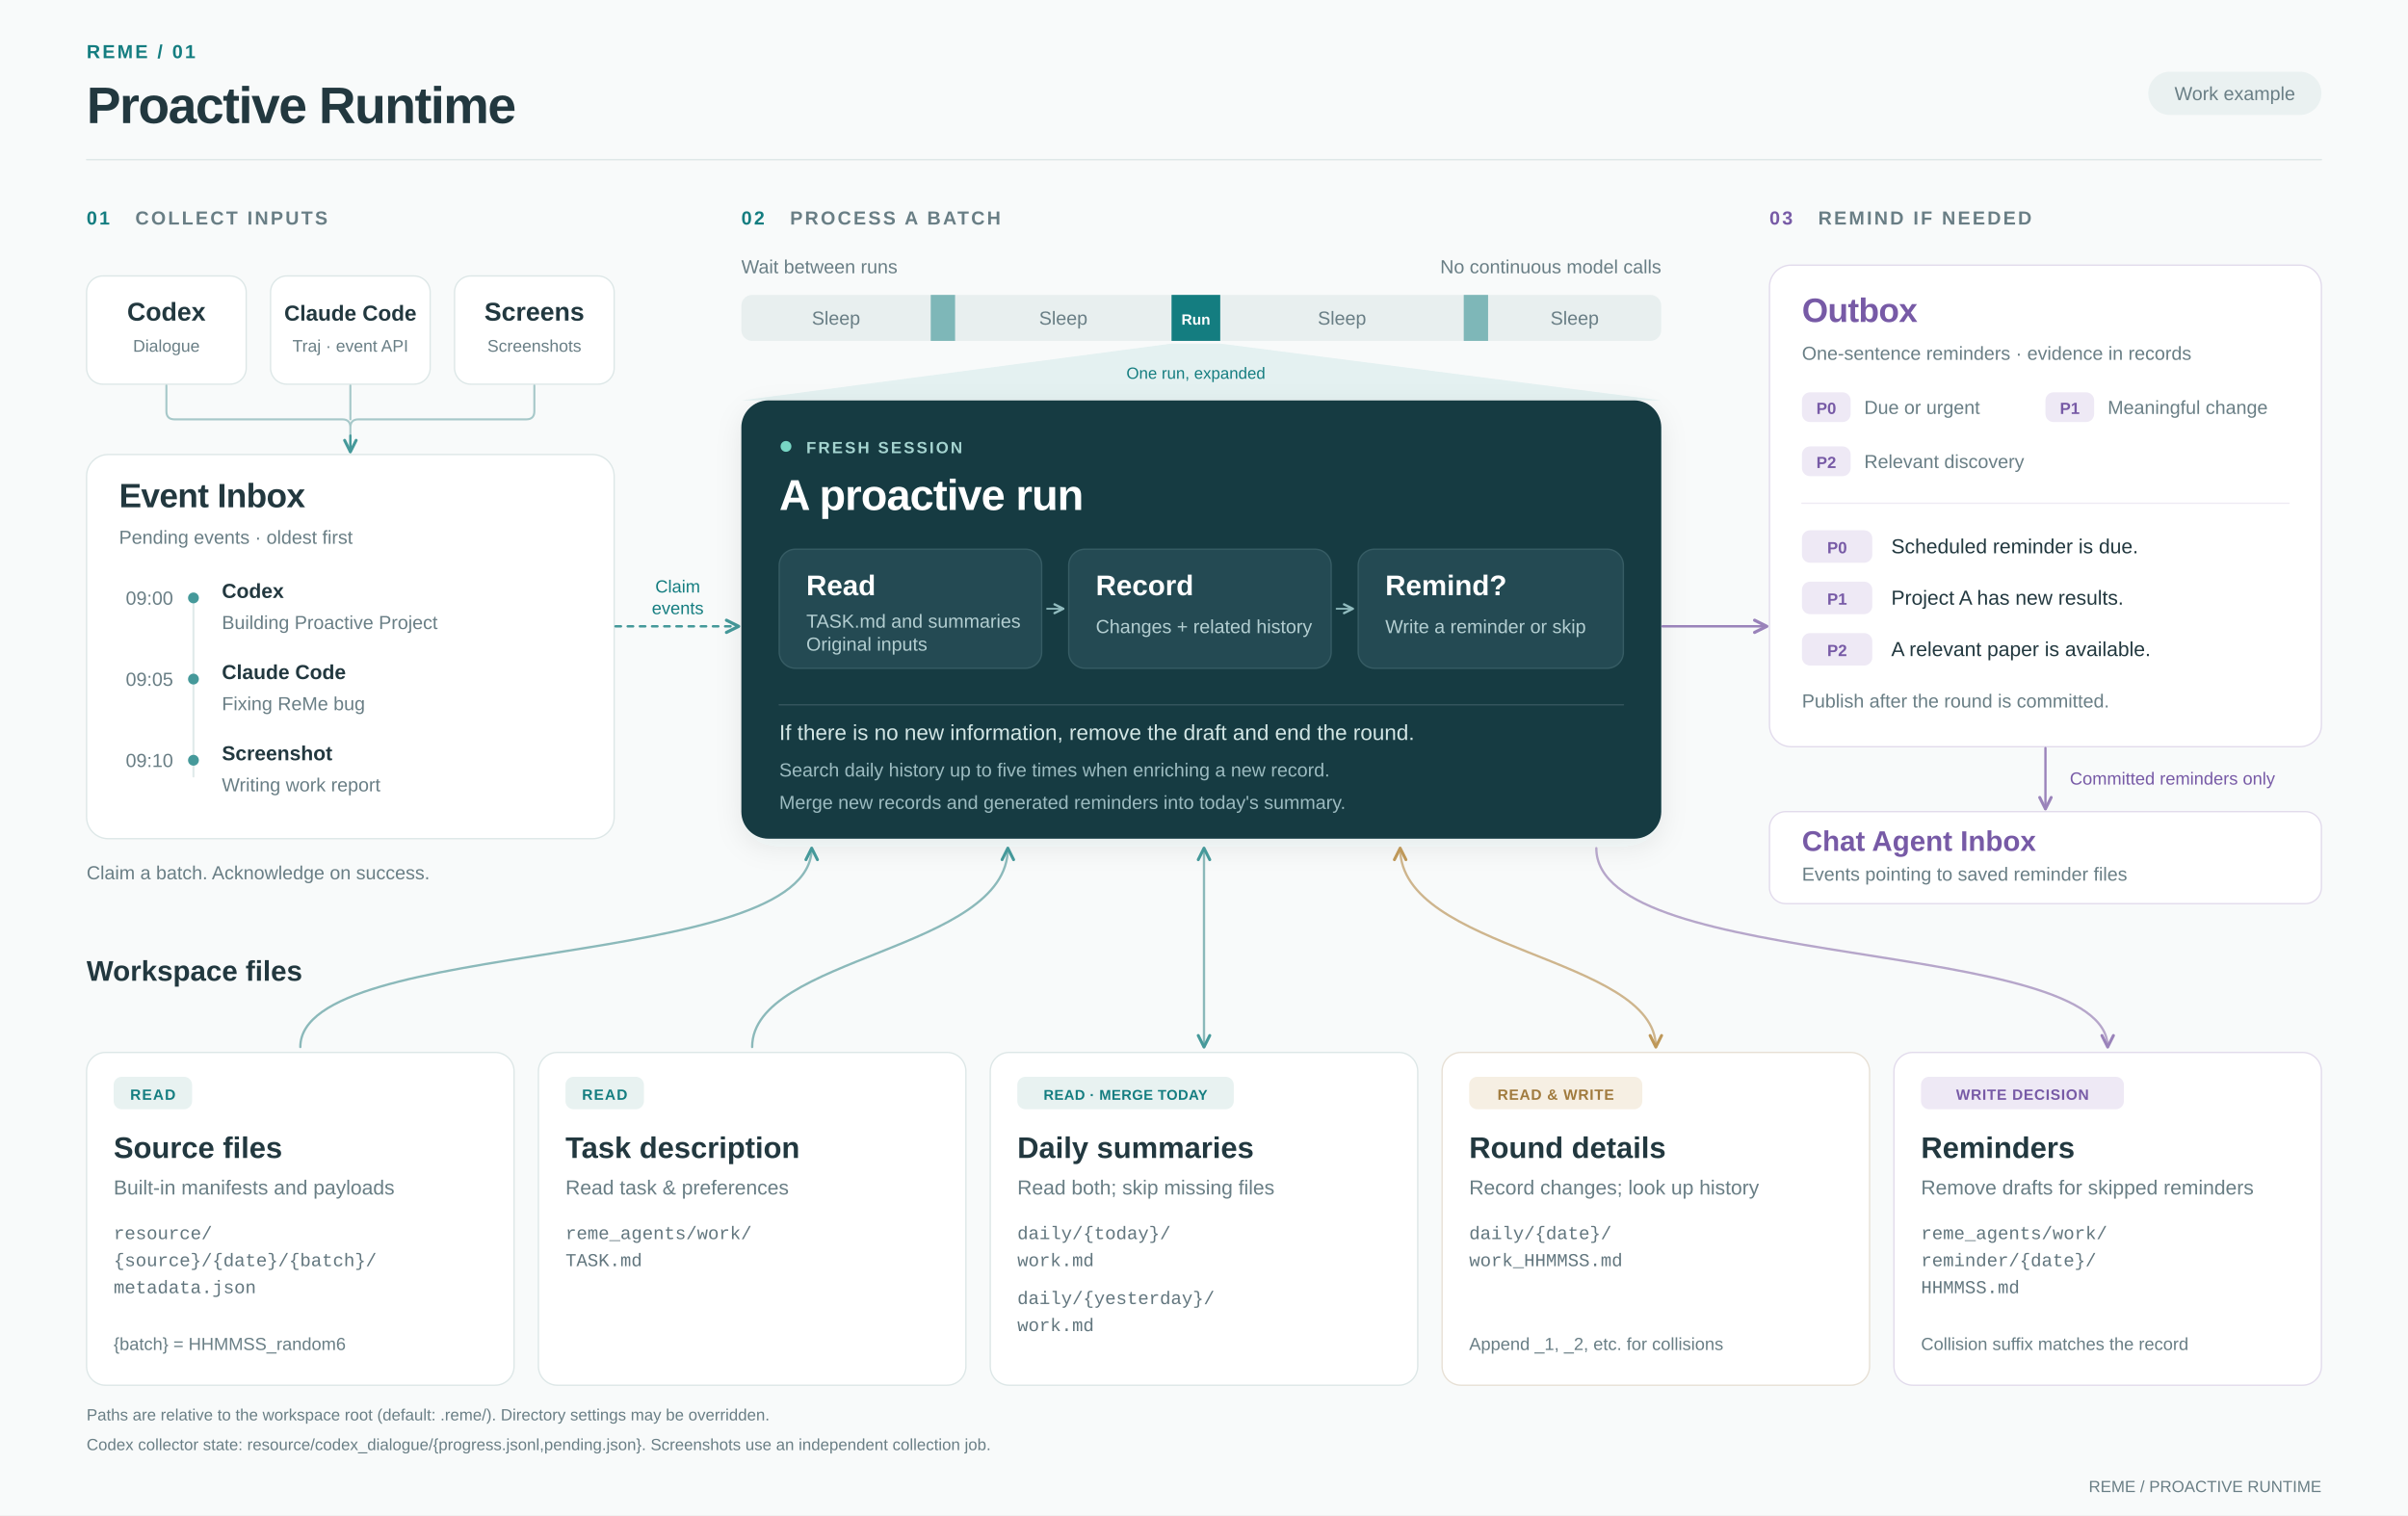
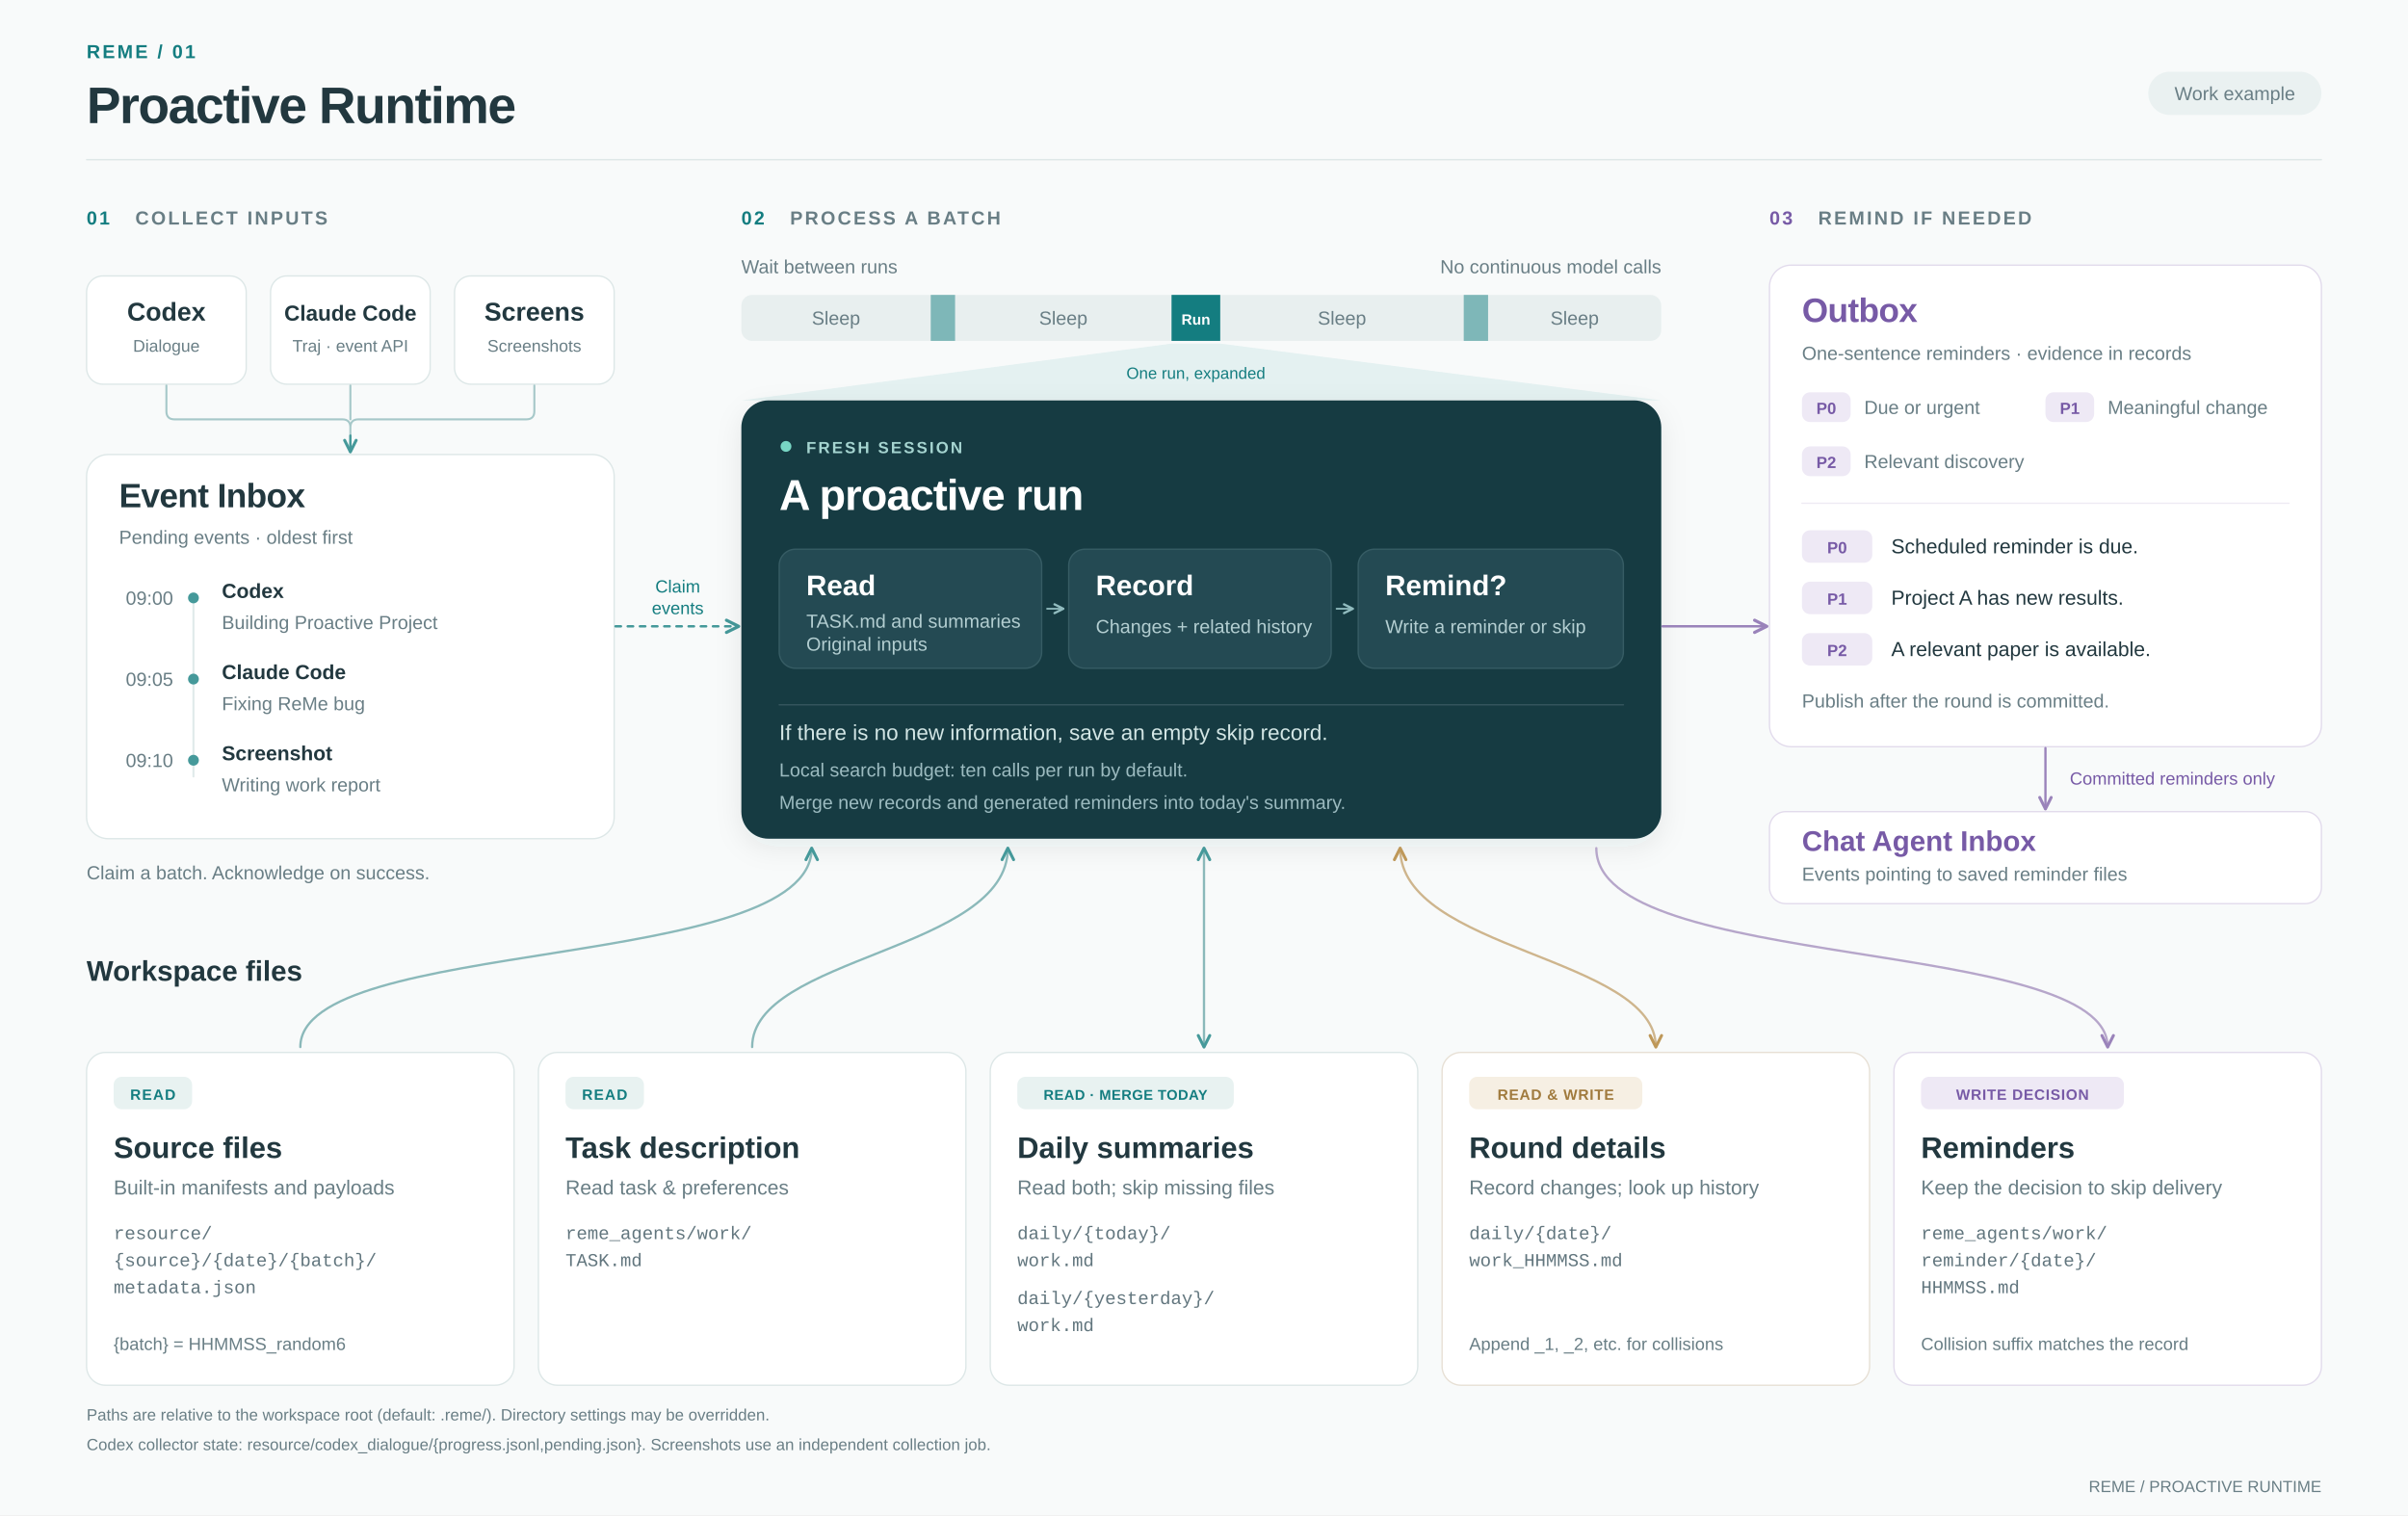
<svg xmlns="http://www.w3.org/2000/svg" width="1780" height="1120" viewBox="0 0 1780 1120" role="img" aria-labelledby="title desc">
  <defs>
    <style>
      text { font-family: -apple-system, BlinkMacSystemFont, 'Segoe UI', Arial, sans-serif; fill: #22383F; }
      .title { font-size: 38px; font-weight: 700; letter-spacing: -1px; }
      .section { font-size: 14px; font-weight: 600; letter-spacing: 1.6px; }
      .heading { font-size: 25px; font-weight: 650; letter-spacing: -.4px; }
      .body { font-size: 16px; }
      .small { font-size: 14px; }
      .muted { fill: #697E85; }
      .teal { fill: #147D80; }
      .purple { fill: #775AA6; }
      .file { font-family: 'SFMono-Regular', Consolas, 'Liberation Mono', monospace; font-size: 13.5px; fill: #62767E; }
      .line { fill: none; stroke-linecap: round; stroke-linejoin: round; }
      .white { fill: #FFFFFF; }
    </style>
    <marker id="teal" markerWidth="7" markerHeight="7" refX="6" refY="3.5" orient="auto-start-reverse">
      <path d="M1 1L6 3.5L1 6" fill="none" stroke="#45999A" stroke-width="1.3" stroke-linecap="round" stroke-linejoin="round" />
    </marker>
    <marker id="purple" markerWidth="7" markerHeight="7" refX="6" refY="3.5" orient="auto-start-reverse">
      <path d="M1 1L6 3.5L1 6" fill="none" stroke="#9A83BA" stroke-width="1.3" stroke-linecap="round" stroke-linejoin="round" />
    </marker>
    <marker id="gold" markerWidth="7" markerHeight="7" refX="6" refY="3.5" orient="auto-start-reverse">
      <path d="M1 1L6 3.5L1 6" fill="none" stroke="#BE9859" stroke-width="1.3" stroke-linecap="round" stroke-linejoin="round" />
    </marker>
    <marker id="light" markerWidth="7" markerHeight="7" refX="6" refY="3.5" orient="auto">
      <path d="M1 1L6 3.5L1 6" fill="none" stroke="#91BCBF" stroke-width="1.3" stroke-linecap="round" stroke-linejoin="round" />
    </marker>
    <filter id="shadow" x="-10%" y="-10%" width="120%" height="125%">
      <feDropShadow dx="0" dy="6" stdDeviation="10" flood-color="#173A42" flood-opacity=".08" />
    </filter>
  </defs>
  <rect width="1780" height="1120" fill="#F8FAFA" />
  <text x="64" y="43" class="section teal">REME / 01</text>
  <text x="64" y="91" class="title">Proactive Runtime</text>
  <rect x="1588" y="53" width="128" height="32" rx="16" fill="#EAF1F1" />
  <text x="1652" y="74" class="small muted" text-anchor="middle">Work example</text>
  <path d="M64 118H1716" class="line" stroke="#DFE8E8" />
  <g data-role="section-headings">
    <text x="64" y="166" class="section teal">01</text>
    <text x="100" y="166" class="section muted">COLLECT INPUTS</text>
    <text x="548" y="166" class="section teal">02</text>
    <text x="584" y="166" class="section muted">PROCESS A BATCH</text>
    <text x="1308" y="166" class="section purple">03</text>
    <text x="1344" y="166" class="section muted">REMIND IF NEEDED</text>
  </g>
  <g data-role="input-sources">
    <g data-box="64,204,118,80">
      <rect x="64" y="204" width="118" height="80" rx="12" fill="#FFFFFF" stroke="#DDE7E7" />
      <text x="123" y="237" font-size="19" font-weight="650" text-anchor="middle">Codex</text>
      <text x="123" y="260" font-size="12.5" class="muted" text-anchor="middle">Dialogue</text>
    </g>
    <g data-box="200,204,118,80">
      <rect x="200" y="204" width="118" height="80" rx="12" fill="#FFFFFF" stroke="#DDE7E7" />
      <text x="259" y="237" font-size="16" font-weight="650" text-anchor="middle">Claude Code</text>
      <text x="259" y="260" font-size="12.5" class="muted" text-anchor="middle">Traj · event API</text>
    </g>
    <g data-box="336,204,118,80">
      <rect x="336" y="204" width="118" height="80" rx="12" fill="#FFFFFF" stroke="#DDE7E7" />
      <text x="395" y="237" font-size="19" font-weight="650" text-anchor="middle">Screens</text>
      <text x="395" y="260" font-size="12.5" class="muted" text-anchor="middle">Screenshots</text>
    </g>
    <path d="M123 285V304Q123 310 129 310H253Q259 310 259 316V334M395 285V304Q395 310 389 310H265Q259 310 259 316M259 285V310" class="line" stroke="#A6C8C9" stroke-width="1.5" />
    <path d="M259 322V334" class="line" stroke="#45999A" stroke-width="1.7" marker-end="url(#teal)" />
  </g>
  <g data-role="event-inbox" data-box="64,336,390,284">
    <rect x="64" y="336" width="390" height="284" rx="16" fill="#FFFFFF" stroke="#DDE7E7" />
    <text x="88" y="375" class="heading">Event Inbox</text>
    <text x="88" y="402" class="small muted">Pending events · oldest first</text>
    <path d="M143 441V574" class="line" stroke="#E0EAEA" stroke-width="1.5" />
    <g data-role="inbox-event">
      <text x="128" y="447" class="small muted" text-anchor="end">09:00</text>
      <circle cx="143" cy="442" r="4" fill="#45999A" />
      <text x="164" y="442" font-size="15" font-weight="650">Codex</text>
      <text x="164" y="465" class="small muted">Building Proactive Project</text>
    </g>
    <g data-role="inbox-event">
      <text x="128" y="507" class="small muted" text-anchor="end">09:05</text>
      <circle cx="143" cy="502" r="4" fill="#45999A" />
      <text x="164" y="502" font-size="15" font-weight="650">Claude Code</text>
      <text x="164" y="525" class="small muted">Fixing ReMe bug</text>
    </g>
    <g data-role="inbox-event">
      <text x="128" y="567" class="small muted" text-anchor="end">09:10</text>
      <circle cx="143" cy="562" r="4" fill="#45999A" />
      <text x="164" y="562" font-size="15" font-weight="650">Screenshot</text>
      <text x="164" y="585" class="small muted">Writing work report</text>
    </g>
  </g>
  <text x="64" y="650" class="small muted">Claim a batch. Acknowledge on success.</text>
  <g data-role="inbox-to-run">
    <path d="M455 463H546" class="line" stroke="#45999A" stroke-width="1.8" stroke-dasharray="4 5" marker-end="url(#teal)" />
    <text x="501" y="438" font-size="13" class="teal" text-anchor="middle">Claim</text>
    <text x="501" y="454" font-size="13" class="teal" text-anchor="middle">events</text>
  </g>
  <g data-role="segmented-run-cycle">
    <text x="548" y="202" class="small muted">Wait between runs</text>
    <text x="1228" y="202" class="small muted" text-anchor="end">No continuous model calls</text>
    <rect x="548" y="218" width="680" height="34" rx="8" fill="#E8EFEF" />
    <rect x="688" y="218" width="18" height="34" fill="#7EB7B8" />
    <rect x="866" y="218" width="36" height="34" fill="#147D80" data-role="selected-run" />
    <rect x="1082" y="218" width="18" height="34" fill="#7EB7B8" />
    <text x="618" y="240" class="small muted" text-anchor="middle">Sleep</text>
    <text x="786" y="240" class="small muted" text-anchor="middle">Sleep</text>
    <text x="884" y="240" font-size="11" font-weight="600" class="white" text-anchor="middle">Run</text>
    <text x="992" y="240" class="small muted" text-anchor="middle">Sleep</text>
    <text x="1164" y="240" class="small muted" text-anchor="middle">Sleep</text>
  </g>
  <g data-role="expanded-run">
    <path d="M866 254L548 296H1228L902 254Z" fill="#D9ECEC" fill-opacity=".65" />
    <text x="884" y="280" font-size="12" class="teal" text-anchor="middle">One run, expanded</text>
  </g>
  <g data-role="proactive-run" data-box="548,296,680,324">
    <rect x="548" y="296" width="680" height="324" rx="20" fill="#183A43" filter="url(#shadow)" />
    <circle cx="581" cy="330" r="4" fill="#78D6C4" />
    <text x="596" y="335" font-size="12" font-weight="600" letter-spacing="1.5" style="fill:#A5D4D0">FRESH SESSION</text>
    <text x="576" y="377" font-size="32" font-weight="650" letter-spacing="-.6" class="white">A proactive run</text>
    <g data-box="576,406,194,88">
      <rect x="576" y="406" width="194" height="88" rx="12" fill="#244A53" stroke="#365C64" />
      <text x="596" y="440" font-size="21" font-weight="600" class="white">Read</text>
      <text x="596" y="464" class="small" style="fill:#B3CED1">TASK.md and summaries<tspan x="596" dy="17">Original inputs</tspan>
      </text>
    </g>
    <g data-box="790,406,194,88">
      <rect x="790" y="406" width="194" height="88" rx="12" fill="#244A53" stroke="#365C64" />
      <text x="810" y="440" font-size="21" font-weight="600" class="white">Record</text>
      <text x="810" y="468" class="small" style="fill:#B3CED1">Changes + related history</text>
    </g>
    <g data-box="1004,406,196,88">
      <rect x="1004" y="406" width="196" height="88" rx="12" fill="#244A53" stroke="#365C64" />
      <text x="1024" y="440" font-size="21" font-weight="600" class="white">Remind?</text>
      <text x="1024" y="468" class="small" style="fill:#B3CED1">Write a reminder or skip</text>
    </g>
    <path d="M774 450H786" class="line" stroke="#91BCBF" stroke-width="1.3" marker-end="url(#light)" />
    <path d="M988 450H1000" class="line" stroke="#91BCBF" stroke-width="1.3" marker-end="url(#light)" />
    <path d="M576 521H1200" class="line" stroke="#36565E" />
-     <text x="576" y="547" class="body" style="fill:#D3E6E5">If there is no new information, remove the draft and end the round.</text>
-     <text x="576" y="574" class="small" style="fill:#9CBBC0">Search daily history up to five times when enriching a new record.</text>
+     <text x="576" y="547" class="body" style="fill:#D3E6E5">If there is no new information, save an empty skip record.</text>
+     <text x="576" y="574" class="small" style="fill:#9CBBC0">Local search budget: ten calls per run by default.</text>
    <text x="576" y="598" class="small" style="fill:#9CBBC0">Merge new records and generated reminders into today's summary.</text>
  </g>
  <path data-role="run-to-outbox" d="M1229 463H1306" class="line" stroke="#9A83BA" stroke-width="1.8" marker-end="url(#purple)" />
  <g data-role="outbox-examples" data-box="1308,196,408,356">
    <rect x="1308" y="196" width="408" height="356" rx="16" fill="#FFFFFF" stroke="#E2DBEC" />
    <text x="1332" y="238" class="heading purple">Outbox</text>
    <text x="1332" y="266" class="small muted">One-sentence reminders · evidence in records</text>
    <g data-role="reminder-types">
      <rect x="1332" y="290" width="36" height="22" rx="6" fill="#EEE9F5" />
      <text x="1350" y="306" font-size="12" font-weight="600" class="purple" text-anchor="middle">P0</text>
      <text x="1378" y="306" class="small muted">Due or urgent</text>
      <rect x="1512" y="290" width="36" height="22" rx="6" fill="#EEE9F5" />
      <text x="1530" y="306" font-size="12" font-weight="600" class="purple" text-anchor="middle">P1</text>
      <text x="1558" y="306" class="small muted">Meaningful change</text>
      <rect x="1332" y="330" width="36" height="22" rx="6" fill="#EEE9F5" />
      <text x="1350" y="346" font-size="12" font-weight="600" class="purple" text-anchor="middle">P2</text>
      <text x="1378" y="346" class="small muted">Relevant discovery</text>
    </g>
    <path d="M1332 372H1692" class="line" stroke="#EEEAF3" />
    <g data-role="reminder-example">
      <rect x="1332" y="392" width="52" height="24" rx="6" fill="#EEE9F5" />
      <text x="1358" y="409" font-size="12" font-weight="600" class="purple" text-anchor="middle">P0</text>
      <text x="1398" y="409" font-size="15">Scheduled reminder is due.</text>
    </g>
    <g data-role="reminder-example">
      <rect x="1332" y="430" width="52" height="24" rx="6" fill="#EEE9F5" />
      <text x="1358" y="447" font-size="12" font-weight="600" class="purple" text-anchor="middle">P1</text>
      <text x="1398" y="447" font-size="15">Project A has new results.</text>
    </g>
    <g data-role="reminder-example">
      <rect x="1332" y="468" width="52" height="24" rx="6" fill="#EEE9F5" />
      <text x="1358" y="485" font-size="12" font-weight="600" class="purple" text-anchor="middle">P2</text>
      <text x="1398" y="485" font-size="15">A relevant paper is available.</text>
    </g>
    <text x="1332" y="523" class="small muted">Publish after the round is committed.</text>
  </g>
  <path d="M1512 553V598" class="line" stroke="#9A83BA" stroke-width="1.7" marker-end="url(#purple)" />
  <text x="1530" y="580" font-size="13" class="purple">Committed reminders only</text>
  <g data-role="chat-inbox" data-box="1308,600,408,68">
    <rect x="1308" y="600" width="408" height="68" rx="12" fill="#FFFFFF" stroke="#E2DBEC" />
    <text x="1332" y="629" font-size="21" font-weight="650" class="purple">Chat Agent Inbox</text>
    <text x="1332" y="651" class="small muted">Events pointing to saved reminder files</text>
  </g>
  <g data-role="file-connections" stroke-width="1.7">
    <path data-role="file-link-source" d="M222 774C222 692 600 719 600 627" class="line" stroke="#8BB9BA" marker-end="url(#teal)" />
    <path data-role="file-link-task" d="M556 774C556 707 745 703 745 627" class="line" stroke="#8BB9BA" marker-end="url(#teal)" />
    <path data-role="file-link-summary" d="M890 774V627" class="line" stroke="#8BB9BA" marker-start="url(#teal)" marker-end="url(#teal)" />
    <path data-role="file-link-details" d="M1035 627C1035 703 1224 707 1224 774" class="line" stroke="#CEB58D" marker-start="url(#gold)" marker-end="url(#gold)" />
    <path data-role="file-link-reminders" d="M1180 627C1180 719 1558 692 1558 774" class="line" stroke="#B6A6CA" marker-end="url(#purple)" />
  </g>
  <text x="64" y="725" font-size="21" font-weight="650">Workspace files</text>
  <g data-role="workspace-files">
    <g data-box="64,778,316,246" data-path="resource/{source}/{date}/{batch}/metadata.json">
      <rect x="64" y="778" width="316" height="246" rx="14" fill="#FFFFFF" stroke="#DDE7E7" />
      <rect x="84" y="796" width="58" height="24" rx="6" fill="#E8F2F1" />
      <text x="113" y="813" font-size="11" font-weight="650" letter-spacing=".8" class="teal" text-anchor="middle">READ</text>
      <text x="84" y="856" font-size="22" font-weight="650">Source files</text>
      <text x="84" y="883" font-size="15" class="muted">Built-in manifests and payloads</text>
      <text x="84" y="916" class="file">
        <tspan x="84">resource/</tspan>
        <tspan x="84" dy="20">{source}/{date}/{batch}/</tspan>
        <tspan x="84" dy="20">metadata.json</tspan>
      </text>
      <text x="84" y="998" font-size="13" class="muted">{batch} = HHMMSS_random6</text>
    </g>
    <g data-box="398,778,316,246" data-path="reme_agents/work/TASK.md">
      <rect x="398" y="778" width="316" height="246" rx="14" fill="#FFFFFF" stroke="#DDE7E7" />
      <rect x="418" y="796" width="58" height="24" rx="6" fill="#E8F2F1" />
      <text x="447" y="813" font-size="11" font-weight="650" letter-spacing=".8" class="teal" text-anchor="middle">READ</text>
      <text x="418" y="856" font-size="22" font-weight="650">Task description</text>
      <text x="418" y="883" font-size="15" class="muted">Read task &amp; preferences</text>
      <text x="418" y="916" class="file">
        <tspan x="418">reme_agents/work/</tspan>
        <tspan x="418" dy="20">TASK.md</tspan>
      </text>
    </g>
    <g data-box="732,778,316,246" data-path="daily/{today}/work.md" data-read-path="daily/{yesterday}/work.md">
      <rect x="732" y="778" width="316" height="246" rx="14" fill="#FFFFFF" stroke="#DDE7E7" />
      <rect x="752" y="796" width="160" height="24" rx="6" fill="#E8F2F1" />
      <text x="832" y="813" font-size="10.5" font-weight="650" letter-spacing=".3" class="teal" text-anchor="middle">READ · MERGE TODAY</text>
      <text x="752" y="856" font-size="22" font-weight="650">Daily summaries</text>
      <text x="752" y="883" font-size="15" class="muted">Read both; skip missing files</text>
      <text x="752" y="916" class="file">
        <tspan x="752">daily/{today}/</tspan>
        <tspan x="752" dy="20">work.md</tspan>
        <tspan x="752" dy="28">daily/{yesterday}/</tspan>
        <tspan x="752" dy="20">work.md</tspan>
      </text>
    </g>
    <g data-box="1066,778,316,246" data-path="daily/{date}/work_HHMMSS.md">
      <rect x="1066" y="778" width="316" height="246" rx="14" fill="#FFFFFF" stroke="#E7E0D5" />
      <rect x="1086" y="796" width="128" height="24" rx="6" fill="#F6EFE3" />
      <text x="1150" y="813" font-size="11" font-weight="650" letter-spacing=".5" style="fill:#A07A3D" text-anchor="middle">READ &amp; WRITE</text>
      <text x="1086" y="856" font-size="22" font-weight="650">Round details</text>
      <text x="1086" y="883" font-size="15" class="muted">Record changes; look up history</text>
      <text x="1086" y="916" class="file">
        <tspan x="1086">daily/{date}/</tspan>
        <tspan x="1086" dy="20">work_HHMMSS.md</tspan>
      </text>
      <text x="1086" y="998" font-size="13" class="muted">Append _1, _2, etc. for collisions</text>
    </g>
    <g data-box="1400,778,316,246" data-path="reme_agents/work/reminder/{date}/HHMMSS.md">
      <rect x="1400" y="778" width="316" height="246" rx="14" fill="#FFFFFF" stroke="#E2DBEC" />
      <rect x="1420" y="796" width="150" height="24" rx="6" fill="#EEE9F5" />
      <text x="1495" y="813" font-size="11" font-weight="650" letter-spacing=".5" class="purple" text-anchor="middle">WRITE DECISION</text>
      <text x="1420" y="856" font-size="22" font-weight="650">Reminders</text>
-       <text x="1420" y="883" font-size="15" class="muted">Remove drafts for skipped reminders</text>
+       <text x="1420" y="883" font-size="15" class="muted">Keep the decision to skip delivery</text>
      <text x="1420" y="916" class="file">
        <tspan x="1420">reme_agents/work/</tspan>
        <tspan x="1420" dy="20">reminder/{date}/</tspan>
        <tspan x="1420" dy="20">HHMMSS.md</tspan>
      </text>
      <text x="1420" y="998" font-size="13" class="muted">Collision suffix matches the record</text>
    </g>
  </g>
  <text x="64" y="1050" font-size="12" class="muted">Paths are relative to the workspace root (default: .reme/). Directory settings may be overridden.</text>
  <text x="64" y="1072" font-size="12" class="muted">Codex collector state: resource/codex_dialogue/{progress.jsonl,pending.json}. Screenshots use an independent collection job.</text>
  <text x="1716" y="1103" font-size="12" class="muted" text-anchor="end">REME / PROACTIVE RUNTIME</text>
</svg>
